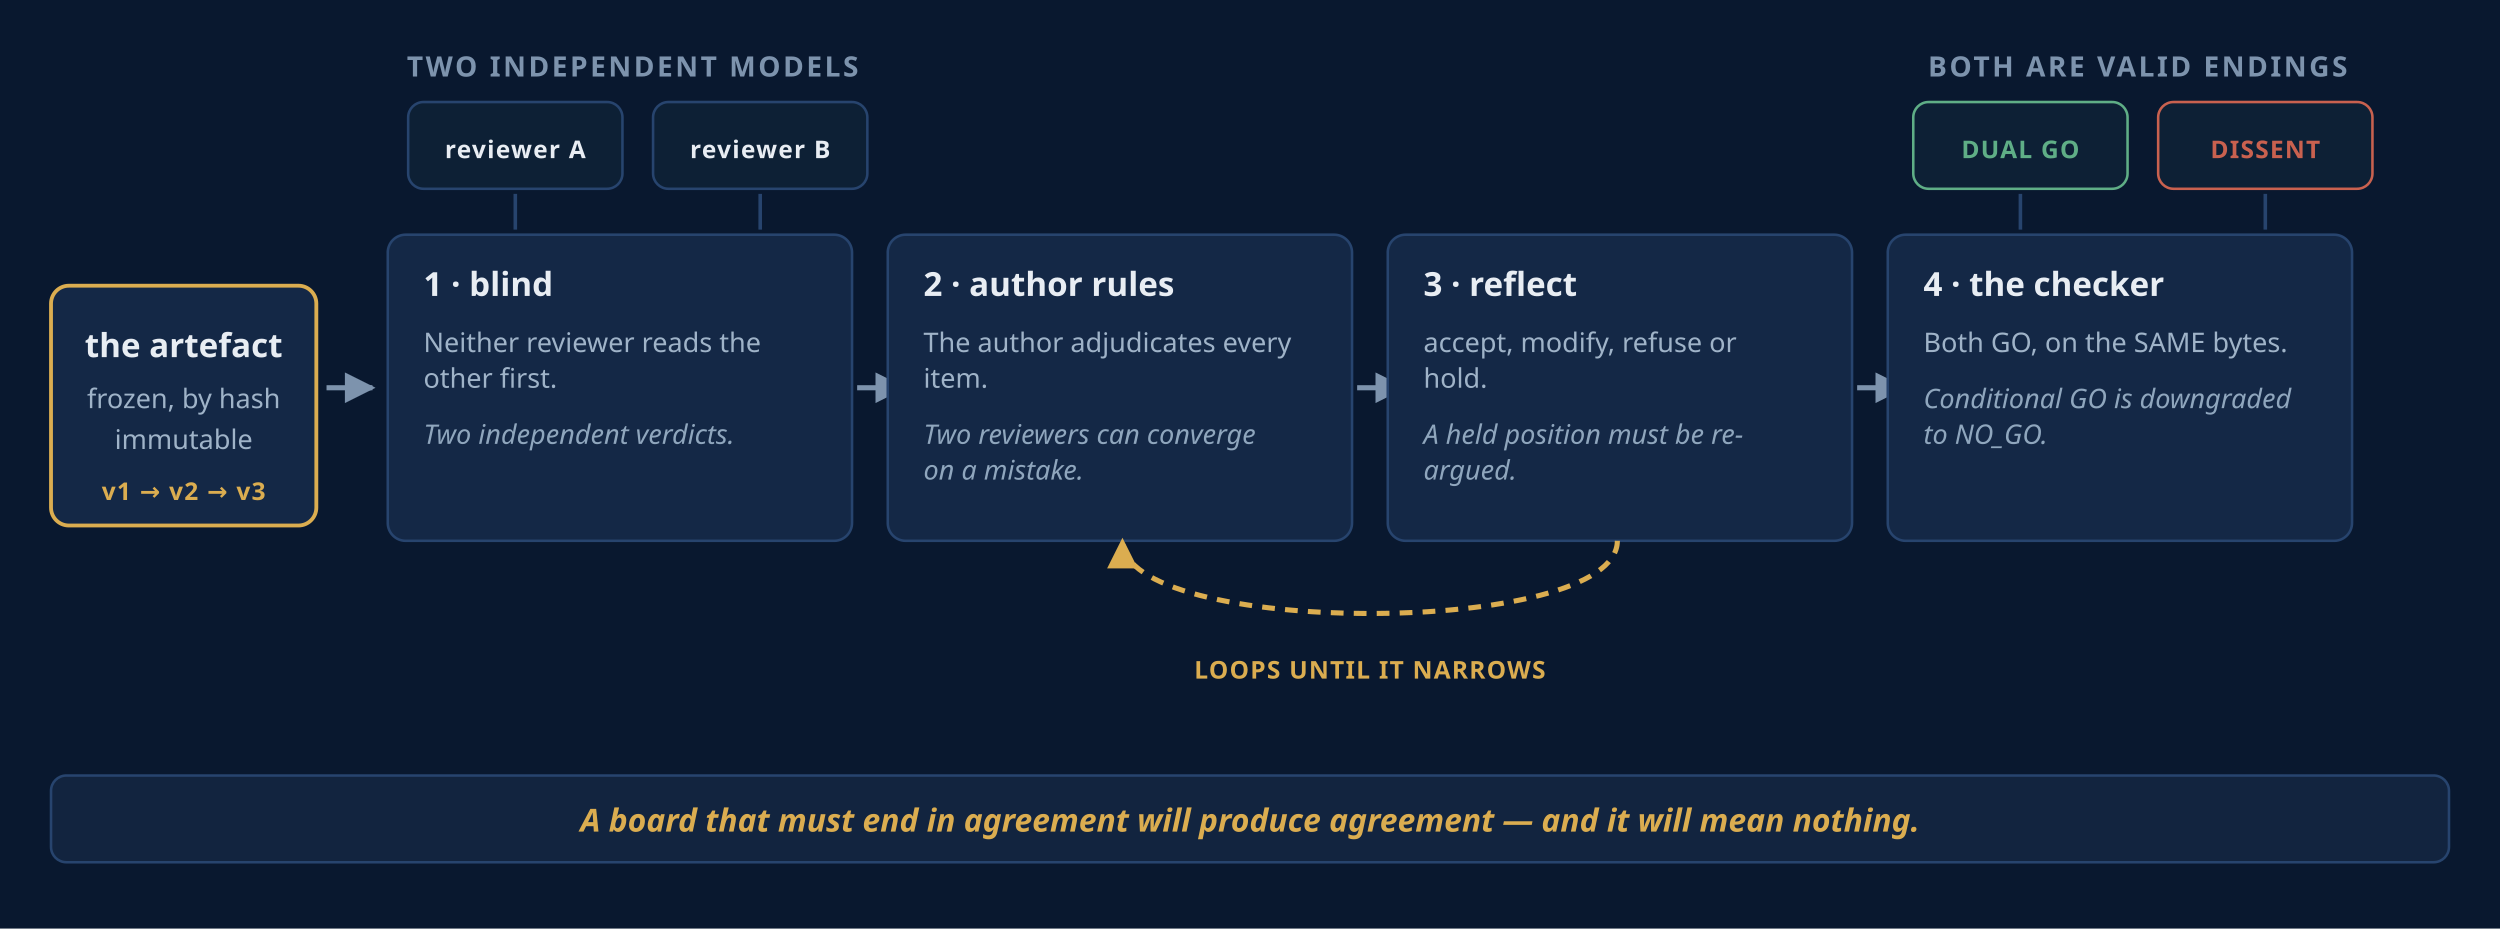
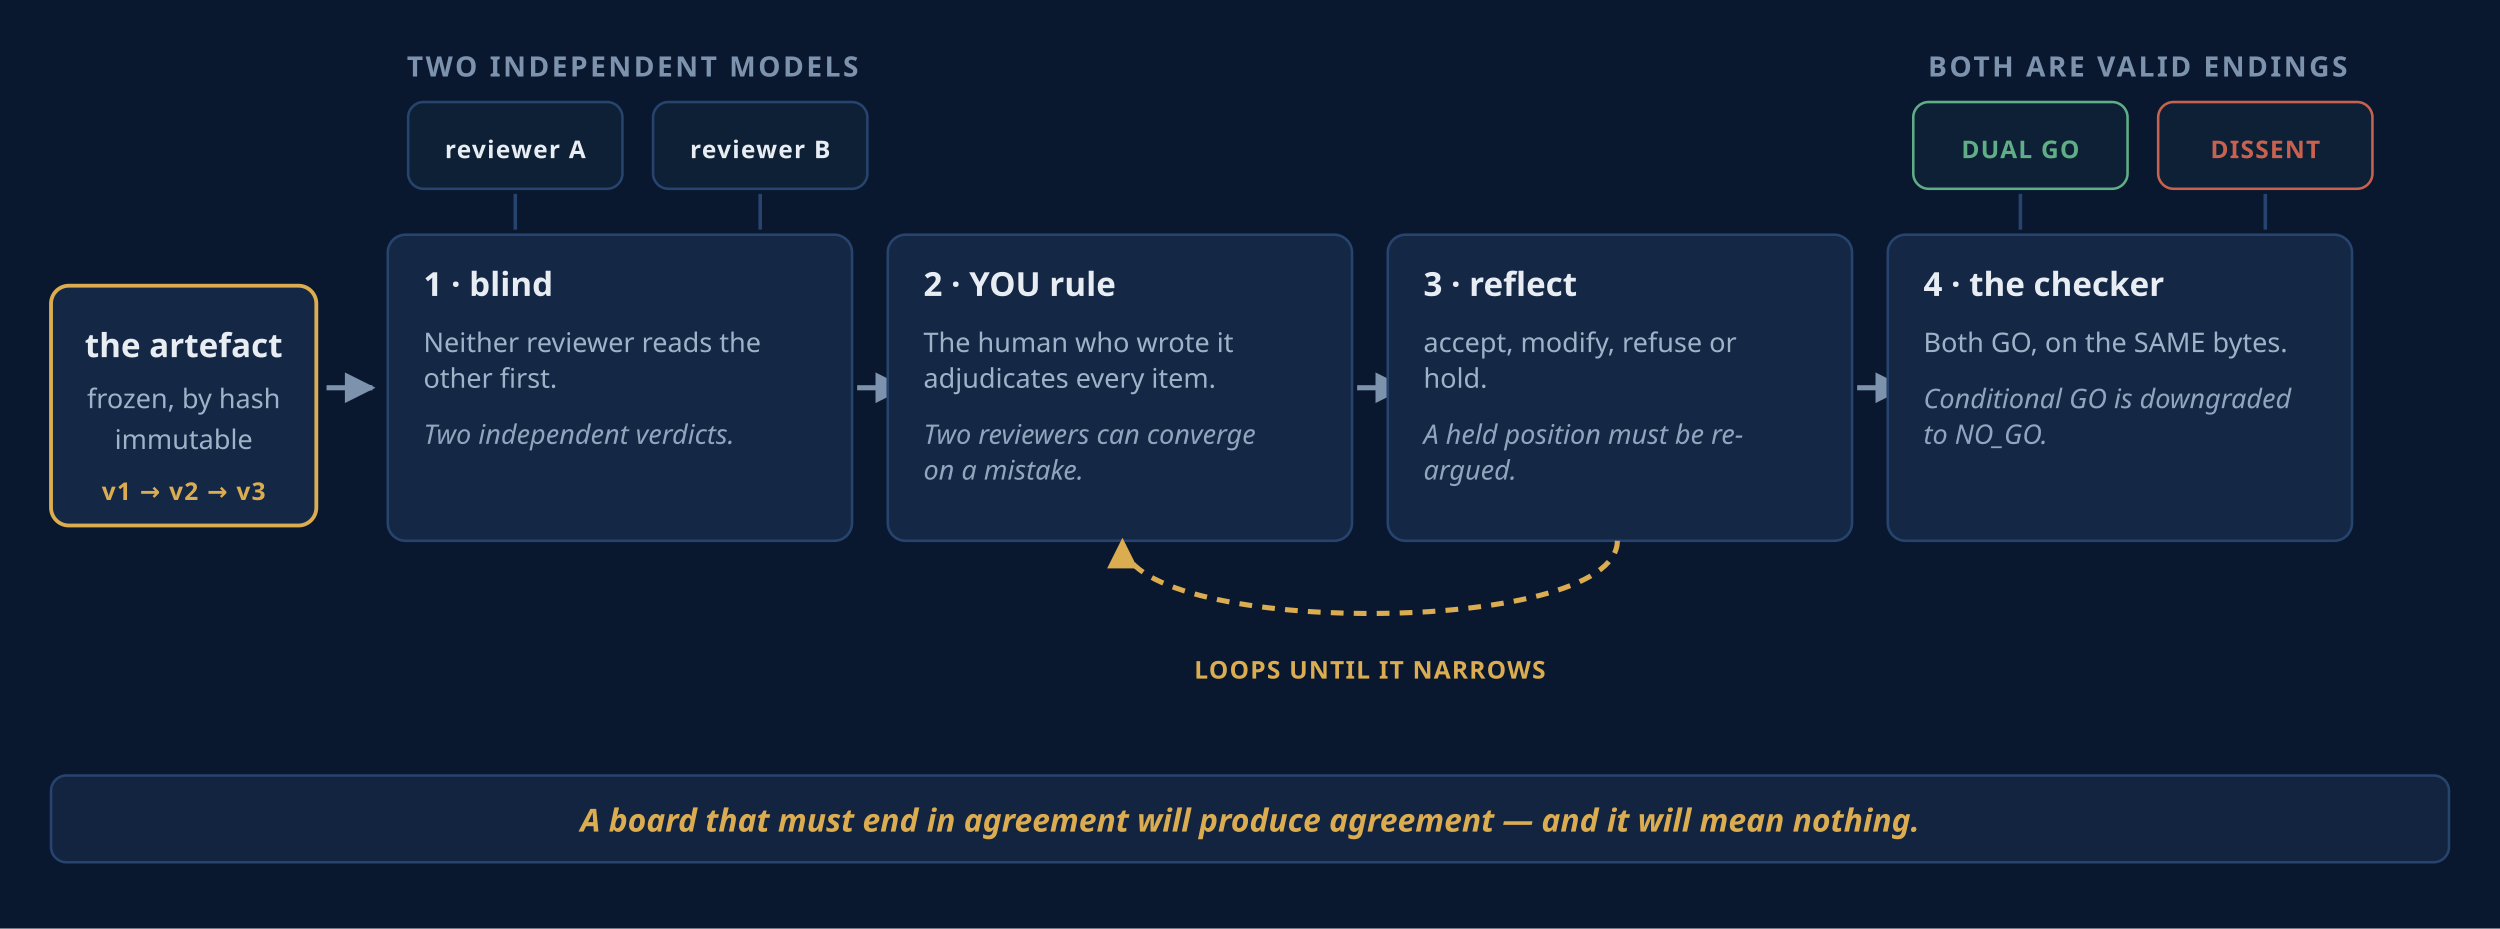
<svg xmlns="http://www.w3.org/2000/svg" viewBox="0 0 980 364" role="img" aria-label="The murderboard cycle, revealed in nine steps: a frozen artefact, two independent models, blind first rounds, the author ruling, the reviewers reflecting, the loop between them, the machine checker, and the two valid endings - dual GO or recorded dissent.">
  <style>.hd{font:700 11px system-ui,sans-serif;letter-spacing:.09em}.ph{font:700 13px system-ui,sans-serif;fill:#e8edf3}.mc{font:400 10.6px system-ui,sans-serif;fill:#9fb3c8}.mi{font:italic 400 10.6px system-ui,sans-serif;fill:#8fa6bd}.tag{font:600 9.6px system-ui,sans-serif;letter-spacing:.05em}.ft{font:italic 600 12.5px system-ui,sans-serif;fill:#dbad50}</style>
  <defs>
    <marker id="ar" viewBox="0 0 10 10" refX="9" refY="5" markerWidth="6" markerHeight="6" orient="auto">
      <path d="M0 0 L10 5 L0 10 z" fill="#7d93ad" />
    </marker>
    <marker id="ag" viewBox="0 0 10 10" refX="9" refY="5" markerWidth="6" markerHeight="6" orient="auto">
      <path d="M0 0 L10 5 L0 10 z" fill="#dbad50" />
    </marker>
  </defs>
  <rect width="980" height="364" fill="#09182f" />
  <g data-frag="1">
    <rect x="20" y="112" width="104" height="94" rx="7" fill="#142846" stroke="#dbad50" stroke-width="1.5" />
    <text x="72" y="140" class="ph" text-anchor="middle">the artefact</text>
    <text x="72" y="160" class="mc" text-anchor="middle">frozen, by hash</text>
    <text x="72" y="176" class="mc" text-anchor="middle">immutable</text>
    <text x="72" y="196" class="tag" text-anchor="middle" fill="#dbad50">v1 → v2 → v3</text>
  </g>
  <g data-frag="2">
    <text x="248" y="30" class="hd" fill="#7d93ad" text-anchor="middle">TWO INDEPENDENT MODELS</text>
    <rect x="160" y="40" width="84" height="34" rx="6" fill="#0d2035" stroke="#27446e" />
    <text x="202" y="62" class="tag" text-anchor="middle" fill="#e8edf3">reviewer A</text>
    <line x1="202" y1="76" x2="202" y2="90" stroke="#27446e" stroke-width="1.4" />
    <rect x="256" y="40" width="84" height="34" rx="6" fill="#0d2035" stroke="#27446e" />
    <text x="298" y="62" class="tag" text-anchor="middle" fill="#e8edf3">reviewer B</text>
    <line x1="298" y1="76" x2="298" y2="90" stroke="#27446e" stroke-width="1.4" />
  </g>
  <g data-frag="3">
    <line x1="128" y1="152" x2="146" y2="152" stroke="#7d93ad" stroke-width="2" marker-end="url(#ar)" />
    <rect x="152" y="92" width="182" height="120" rx="7" fill="#142846" stroke="#27446e" />
    <text x="166" y="116" class="ph">1 · blind</text>
    <text x="166" y="138" class="mc">Neither reviewer reads the</text>
    <text x="166" y="152" class="mc">other first.</text>
    <text x="166" y="174" class="mi">Two independent verdicts.</text>
  </g>
  <g data-frag="4">
    <line x1="336" y1="152" x2="354" y2="152" stroke="#7d93ad" stroke-width="2" marker-end="url(#ar)" />
    <rect x="348" y="92" width="182" height="120" rx="7" fill="#142846" stroke="#27446e" />
-     <text x="362" y="116" class="ph">2 · author rules</text>
-     <text x="362" y="138" class="mc">The author adjudicates every</text>
-     <text x="362" y="152" class="mc">item.</text>
+     <text x="362" y="116" class="ph">2 · YOU rule</text>
+     <text x="362" y="138" class="mc">The human who wrote it</text>
+     <text x="362" y="152" class="mc">adjudicates every item.</text>
    <text x="362" y="174" class="mi">Two reviewers can converge</text>
    <text x="362" y="188" class="mi">on a mistake.</text>
  </g>
  <g data-frag="5">
    <line x1="532" y1="152" x2="550" y2="152" stroke="#7d93ad" stroke-width="2" marker-end="url(#ar)" />
    <rect x="544" y="92" width="182" height="120" rx="7" fill="#142846" stroke="#27446e" />
    <text x="558" y="116" class="ph">3 · reflect</text>
    <text x="558" y="138" class="mc">accept, modify, refuse or</text>
    <text x="558" y="152" class="mc">hold.</text>
    <text x="558" y="174" class="mi">A held position must be re-</text>
    <text x="558" y="188" class="mi">argued.</text>
  </g>
  <g data-frag="7">
    <line x1="728" y1="152" x2="746" y2="152" stroke="#7d93ad" stroke-width="2" marker-end="url(#ar)" />
    <rect x="740" y="92" width="182" height="120" rx="7" fill="#142846" stroke="#27446e" />
    <text x="754" y="116" class="ph">4 · the checker</text>
    <text x="754" y="138" class="mc">Both GO, on the SAME bytes.</text>
    <text x="754" y="160" class="mi">Conditional GO is downgraded</text>
    <text x="754" y="174" class="mi">to NO_GO.</text>
  </g>
  <g data-frag="6">
    <path d="M634,212 C634,250 440,250 440,212" fill="none" stroke="#dbad50" stroke-width="2" stroke-dasharray="5 4" marker-end="url(#ag)" />
    <text x="537" y="266" class="tag" text-anchor="middle" fill="#dbad50">LOOPS UNTIL IT NARROWS</text>
  </g>
  <g data-frag="8">
    <text x="838" y="30" class="hd" fill="#7d93ad" text-anchor="middle">BOTH ARE VALID ENDINGS</text>
    <rect x="750" y="40" width="84" height="34" rx="6" fill="#0d2035" stroke="#5fae86" />
    <text x="792" y="62" class="tag" text-anchor="middle" fill="#5fae86">DUAL GO</text>
    <line x1="792" y1="76" x2="792" y2="90" stroke="#27446e" stroke-width="1.4" />
    <rect x="846" y="40" width="84" height="34" rx="6" fill="#0d2035" stroke="#c9614f" />
    <text x="888" y="62" class="tag" text-anchor="middle" fill="#c9614f">DISSENT</text>
    <line x1="888" y1="76" x2="888" y2="90" stroke="#27446e" stroke-width="1.4" />
  </g>
  <g data-frag="9">
    <rect x="20" y="304" width="940" height="34" rx="6" fill="#12243f" stroke="#27446e" />
    <text x="490" y="326" class="ft" text-anchor="middle">A board that must end in agreement will produce agreement — and it will mean nothing.</text>
  </g>
</svg>
